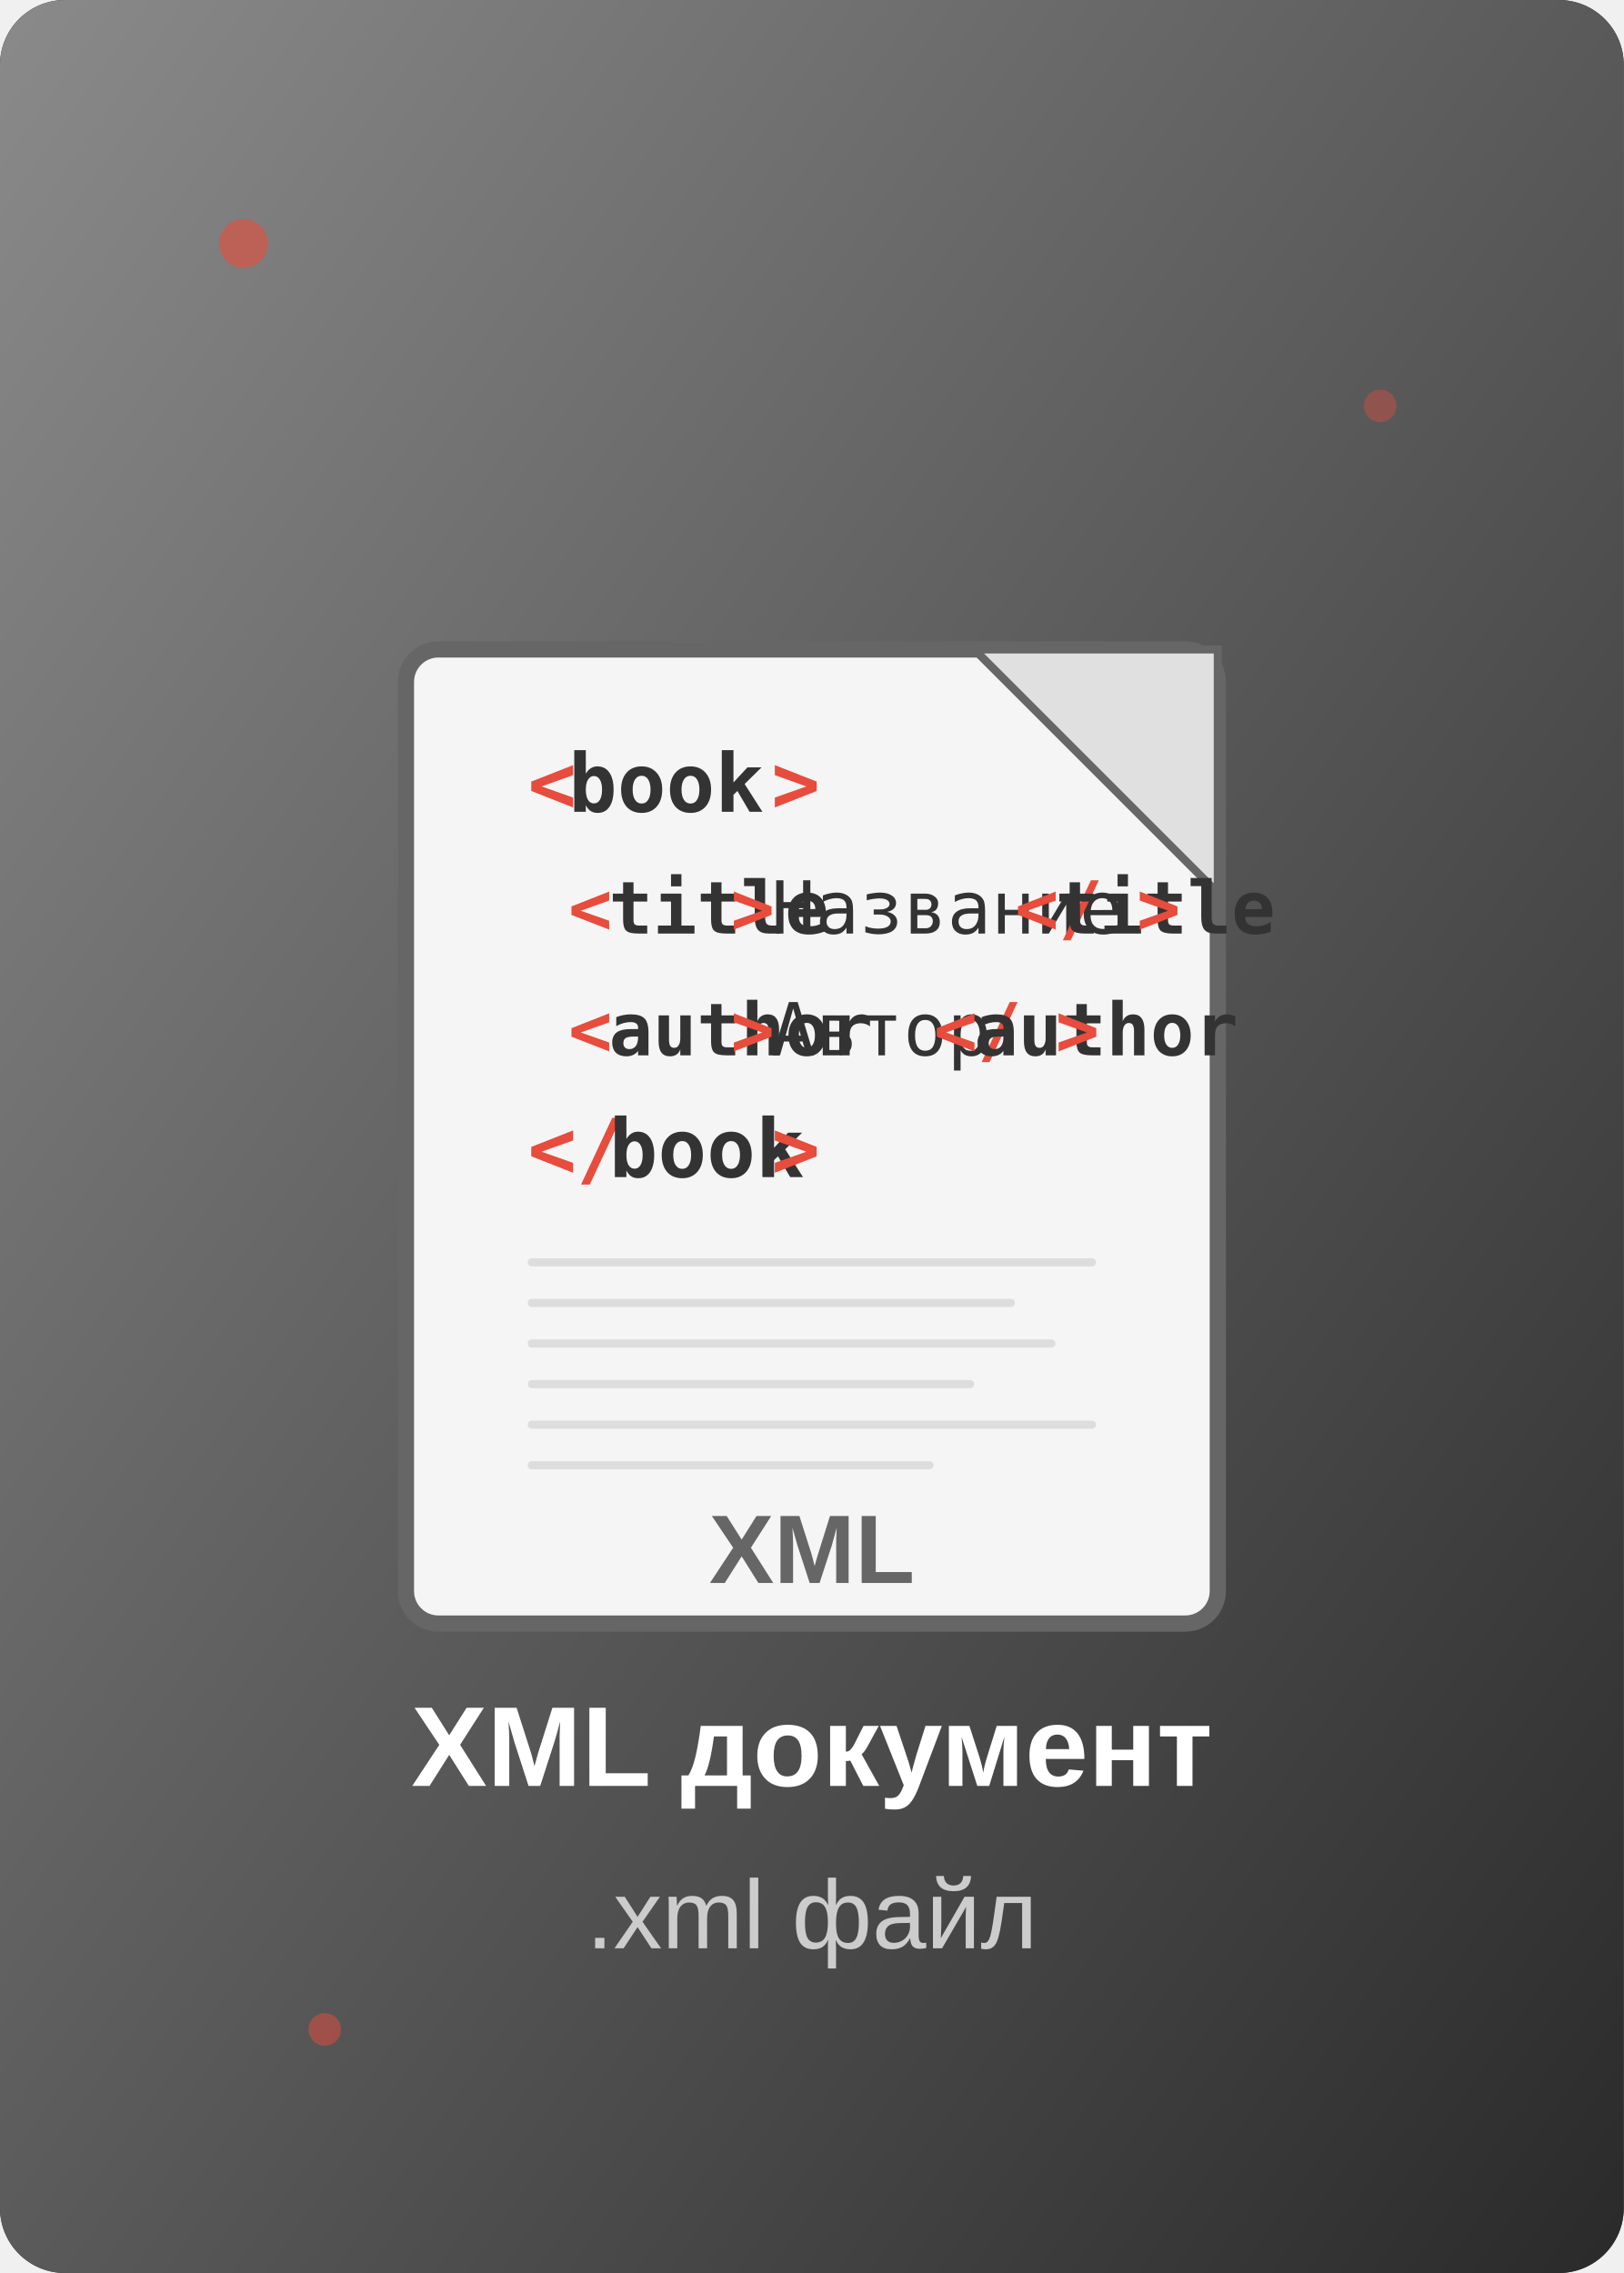
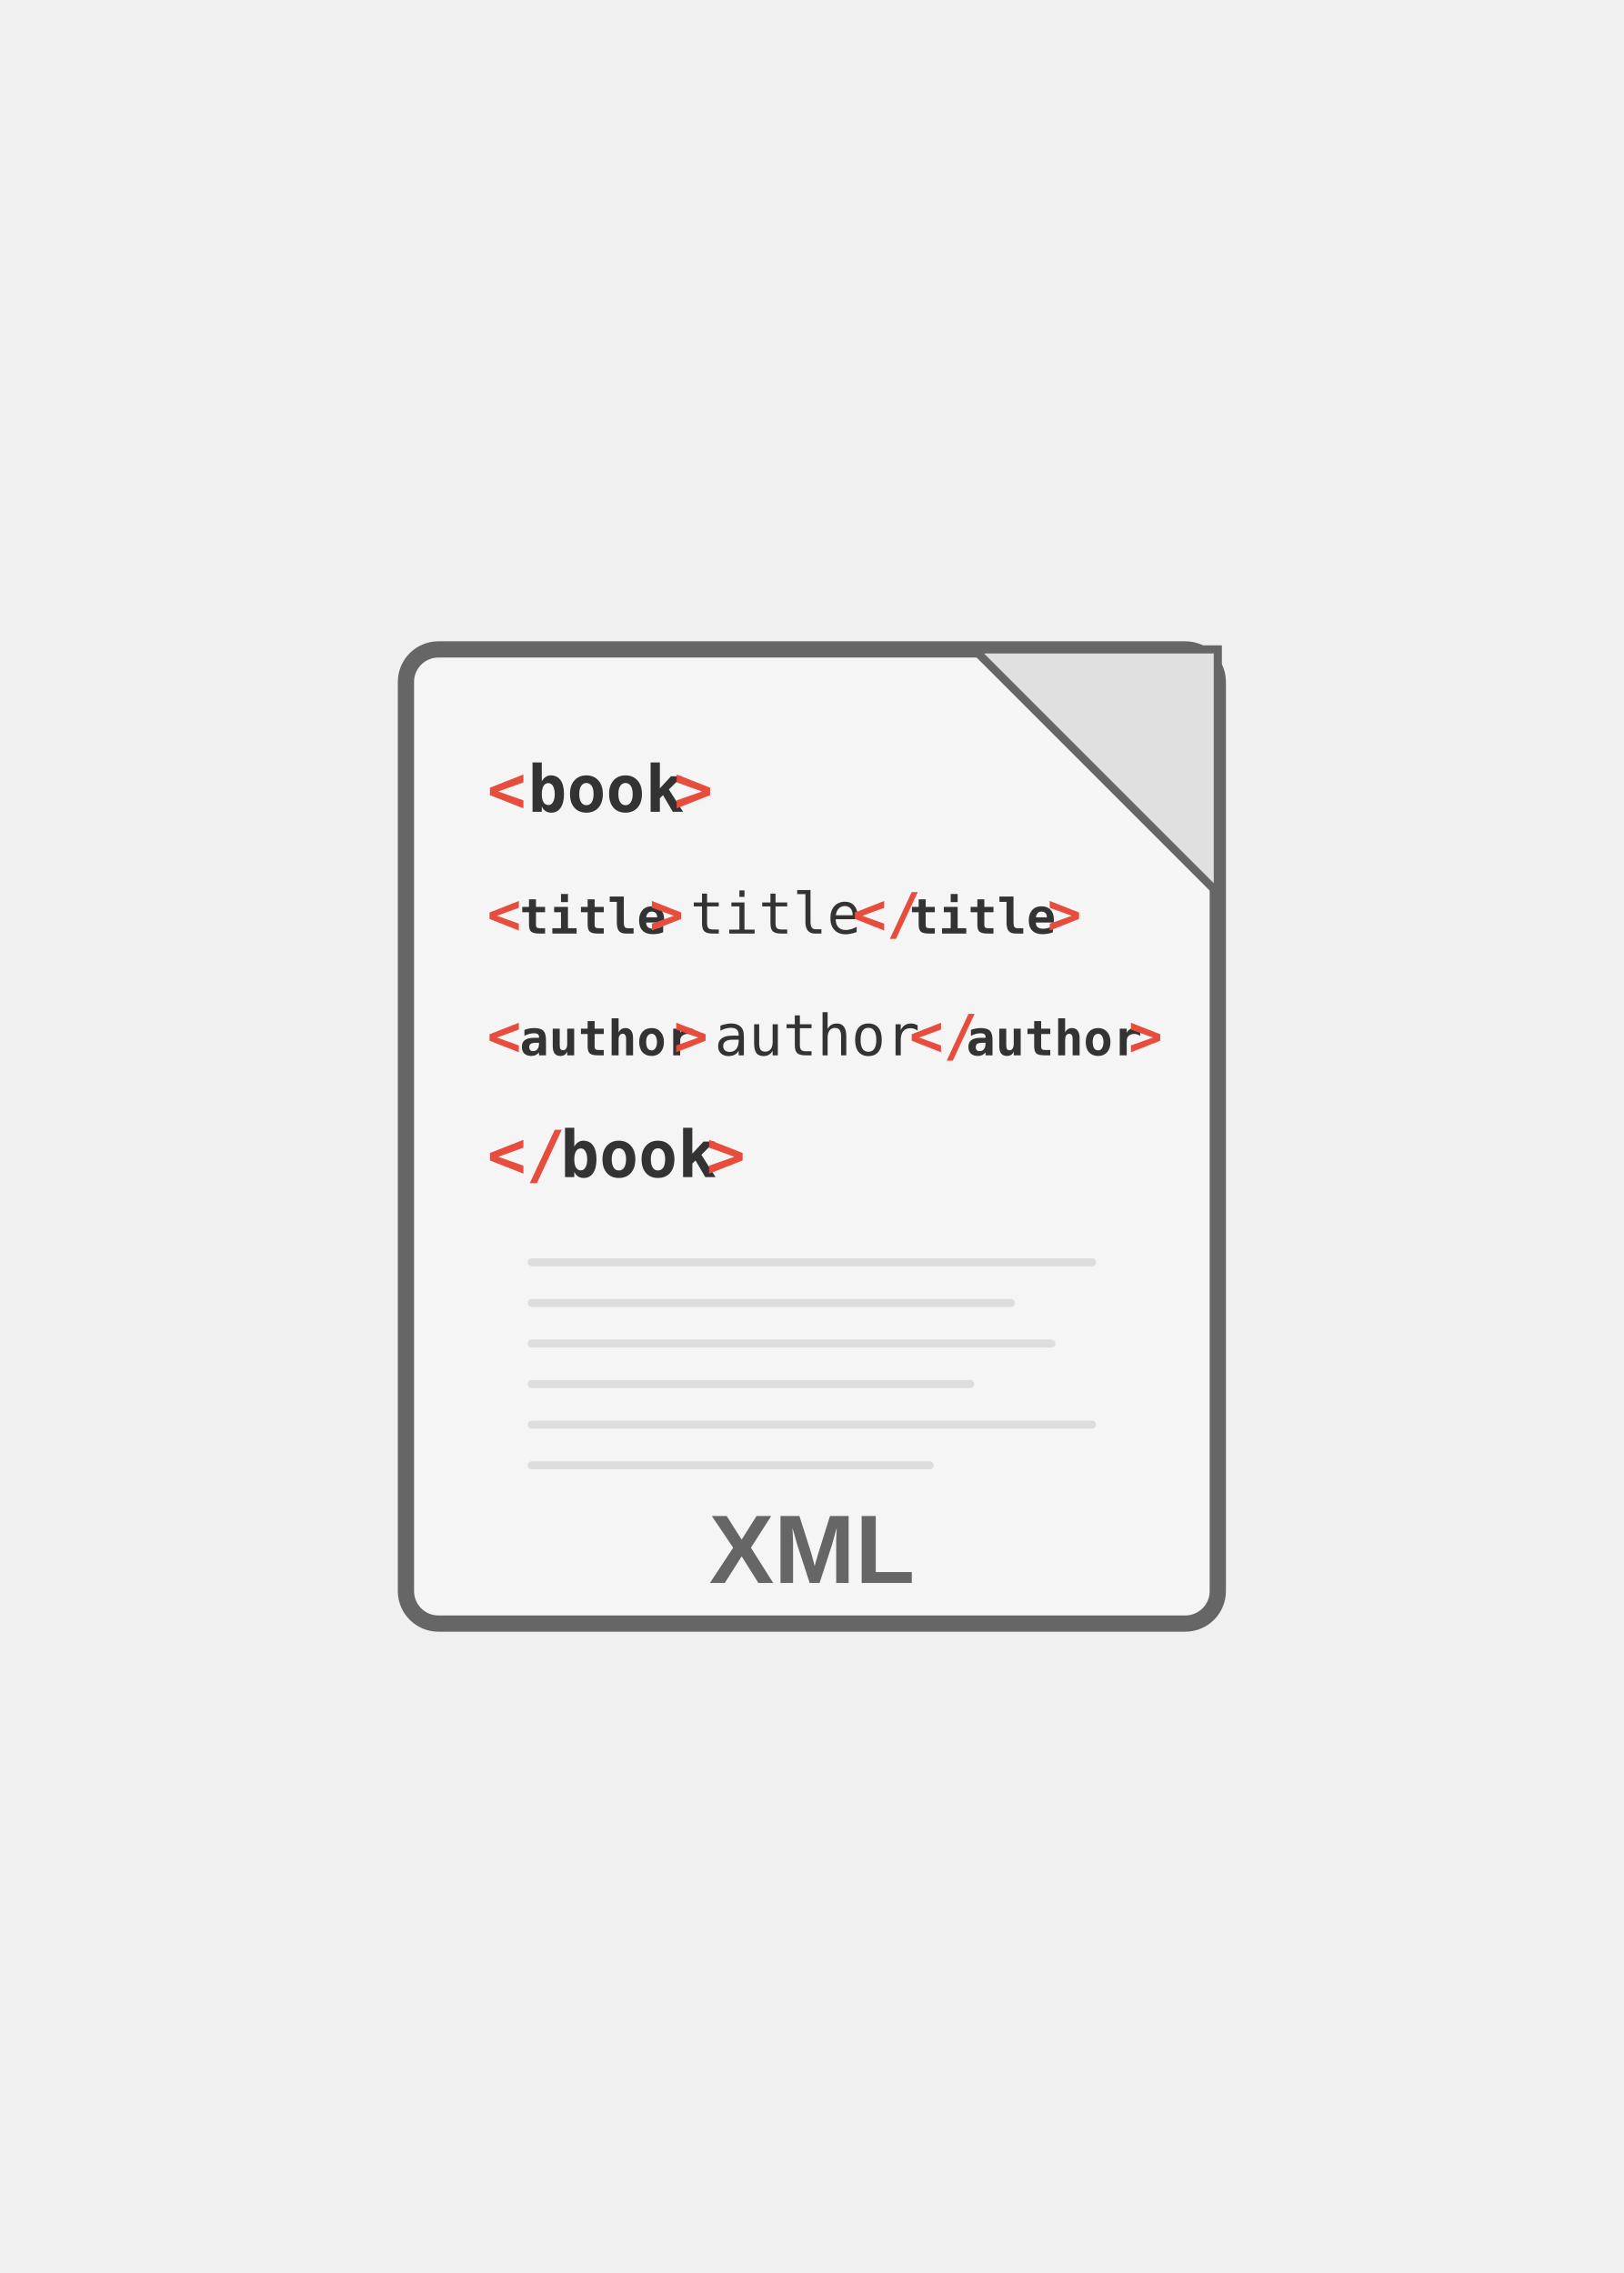
<svg xmlns="http://www.w3.org/2000/svg" width="200" height="280" viewBox="0 0 200 280">
-   <rect width="200" height="280" fill="#2a2a2a" rx="8" />
-   <defs>
-     <linearGradient id="xmlGradient" x1="0%" y1="0%" x2="100%" y2="100%">
-       <stop offset="0%" style="stop-color:#8a8a8a;stop-opacity:1" />
-       <stop offset="100%" style="stop-color:#2a2a2a;stop-opacity:1" />
-     </linearGradient>
-   </defs>
-   <rect width="200" height="280" fill="url(#xmlGradient)" rx="8" />
  <g transform="translate(50, 80)">
    <rect x="0" y="0" width="100" height="120" fill="#f5f5f5" rx="4" stroke="#666" stroke-width="2" />
    <polygon points="70,0 100,0 100,30 70,0" fill="#e0e0e0" stroke="#666" stroke-width="1" />
-     <text x="15" y="20" fill="#e74c3c" font-family="Consolas, monospace" font-size="10" font-weight="bold">&lt;</text>
-     <text x="20" y="20" fill="#333" font-family="Consolas, monospace" font-size="10" font-weight="bold">book</text>
-     <text x="45" y="20" fill="#e74c3c" font-family="Consolas, monospace" font-size="10" font-weight="bold">&gt;</text>
-     <text x="20" y="35" fill="#e74c3c" font-family="Consolas, monospace" font-size="9" font-weight="bold">&lt;</text>
-     <text x="25" y="35" fill="#333" font-family="Consolas, monospace" font-size="9" font-weight="bold">title</text>
-     <text x="40" y="35" fill="#e74c3c" font-family="Consolas, monospace" font-size="9" font-weight="bold">&gt;</text>
-     <text x="45" y="35" fill="#333" font-family="Consolas, monospace" font-size="9">Название</text>
-     <text x="75" y="35" fill="#e74c3c" font-family="Consolas, monospace" font-size="9" font-weight="bold">&lt;/</text>
-     <text x="80" y="35" fill="#333" font-family="Consolas, monospace" font-size="9" font-weight="bold">title</text>
-     <text x="90" y="35" fill="#e74c3c" font-family="Consolas, monospace" font-size="9" font-weight="bold">&gt;</text>
-     <text x="20" y="50" fill="#e74c3c" font-family="Consolas, monospace" font-size="9" font-weight="bold">&lt;</text>
-     <text x="25" y="50" fill="#333" font-family="Consolas, monospace" font-size="9" font-weight="bold">author</text>
-     <text x="40" y="50" fill="#e74c3c" font-family="Consolas, monospace" font-size="9" font-weight="bold">&gt;</text>
-     <text x="45" y="50" fill="#333" font-family="Consolas, monospace" font-size="9">Автор</text>
-     <text x="65" y="50" fill="#e74c3c" font-family="Consolas, monospace" font-size="9" font-weight="bold">&lt;/</text>
-     <text x="70" y="50" fill="#333" font-family="Consolas, monospace" font-size="9" font-weight="bold">author</text>
-     <text x="80" y="50" fill="#e74c3c" font-family="Consolas, monospace" font-size="9" font-weight="bold">&gt;</text>
-     <text x="15" y="65" fill="#e74c3c" font-family="Consolas, monospace" font-size="10" font-weight="bold">&lt;/</text>
-     <text x="25" y="65" fill="#333" font-family="Consolas, monospace" font-size="10" font-weight="bold">book</text>
-     <text x="45" y="65" fill="#e74c3c" font-family="Consolas, monospace" font-size="10" font-weight="bold">&gt;</text>
+     <text x="10" y="20" fill="#e74c3c" font-family="Consolas, monospace" font-size="8" font-weight="bold">&lt;</text>
+     <text x="15" y="20" fill="#333" font-family="Consolas, monospace" font-size="8" font-weight="bold">book</text>
+     <text x="33" y="20" fill="#e74c3c" font-family="Consolas, monospace" font-size="8" font-weight="bold">&gt;</text>
+     <text x="10" y="35" fill="#e74c3c" font-family="Consolas, monospace" font-size="7" font-weight="bold">&lt;</text>
+     <text x="14" y="35" fill="#333" font-family="Consolas, monospace" font-size="6" font-weight="bold">title</text>
+     <text x="30" y="35" fill="#e74c3c" font-family="Consolas, monospace" font-size="7" font-weight="bold">&gt;</text>
+     <text x="35" y="35" fill="#333" font-family="Consolas, monospace" font-size="7">title</text>
+     <text x="55" y="35" fill="#e74c3c" font-family="Consolas, monospace" font-size="7" font-weight="bold">&lt;/</text>
+     <text x="62" y="35" fill="#333" font-family="Consolas, monospace" font-size="6" font-weight="bold">title</text>
+     <text x="79" y="35" fill="#e74c3c" font-family="Consolas, monospace" font-size="7" font-weight="bold">&gt;</text>
+     <text x="10" y="50" fill="#e74c3c" font-family="Consolas, monospace" font-size="7" font-weight="bold">&lt;</text>
+     <text x="14" y="50" fill="#333" font-family="Consolas, monospace" font-size="6" font-weight="bold">author</text>
+     <text x="33" y="50" fill="#e74c3c" font-family="Consolas, monospace" font-size="7" font-weight="bold">&gt;</text>
+     <text x="38" y="50" fill="#333" font-family="Consolas, monospace" font-size="7">author</text>
+     <text x="62" y="50" fill="#e74c3c" font-family="Consolas, monospace" font-size="7" font-weight="bold">&lt;/</text>
+     <text x="69" y="50" fill="#333" font-family="Consolas, monospace" font-size="6" font-weight="bold">author</text>
+     <text x="89" y="50" fill="#e74c3c" font-family="Consolas, monospace" font-size="7" font-weight="bold">&gt;</text>
+     <text x="10" y="65" fill="#e74c3c" font-family="Consolas, monospace" font-size="8" font-weight="bold">&lt;/</text>
+     <text x="19" y="65" fill="#333" font-family="Consolas, monospace" font-size="8" font-weight="bold">book</text>
+     <text x="37" y="65" fill="#e74c3c" font-family="Consolas, monospace" font-size="8" font-weight="bold">&gt;</text>
    <rect x="15" y="75" width="70" height="1" fill="#ddd" rx="0.5" />
    <rect x="15" y="80" width="60" height="1" fill="#ddd" rx="0.5" />
    <rect x="15" y="85" width="65" height="1" fill="#ddd" rx="0.5" />
    <rect x="15" y="90" width="55" height="1" fill="#ddd" rx="0.5" />
    <rect x="15" y="95" width="70" height="1" fill="#ddd" rx="0.5" />
    <rect x="15" y="100" width="50" height="1" fill="#ddd" rx="0.5" />
    <text x="50" y="115" text-anchor="middle" fill="#666" font-family="Arial, sans-serif" font-size="12" font-weight="bold">
      XML
    </text>
  </g>
-   <text x="100" y="220" text-anchor="middle" fill="#ffffff" font-family="Arial, sans-serif" font-size="14" font-weight="bold">
-     XML документ
-   </text>
-   <text x="100" y="240" text-anchor="middle" fill="#cccccc" font-family="Arial, sans-serif" font-size="12">
-     .xml файл
-   </text>
-   <circle cx="30" cy="30" r="3" fill="#e74c3c" opacity="0.6" />
-   <circle cx="170" cy="50" r="2" fill="#e74c3c" opacity="0.4" />
-   <circle cx="40" cy="250" r="2" fill="#e74c3c" opacity="0.5" />
</svg>
